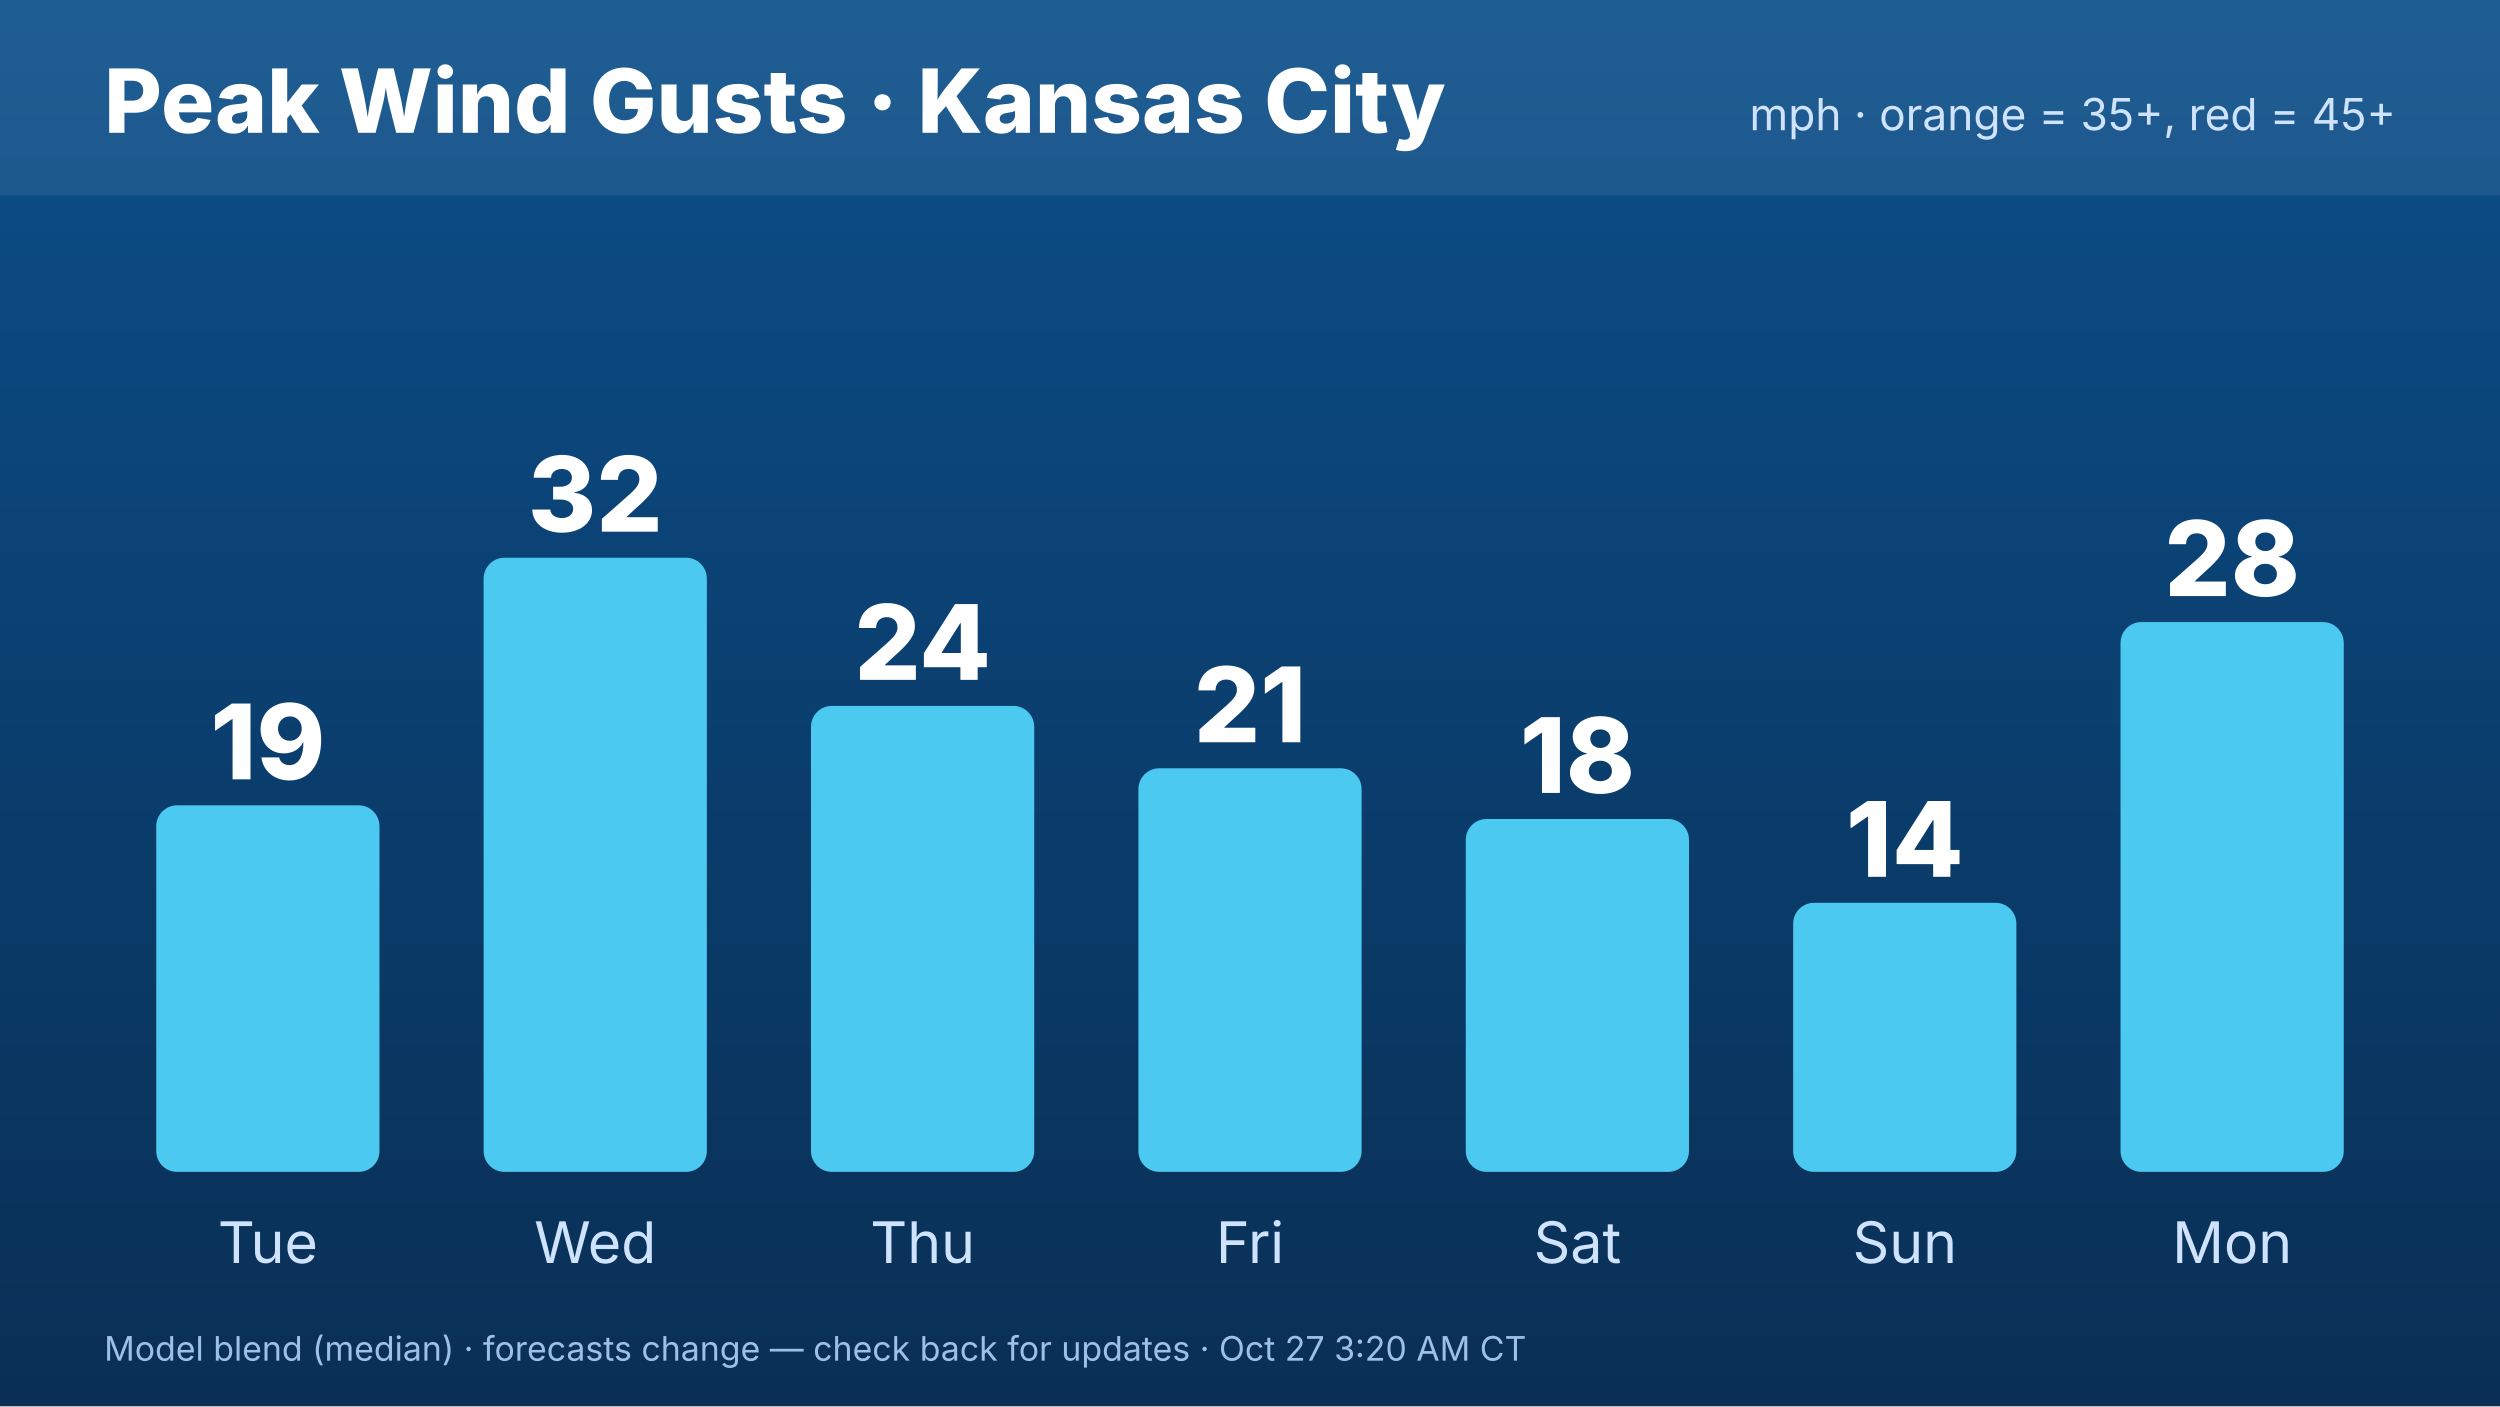
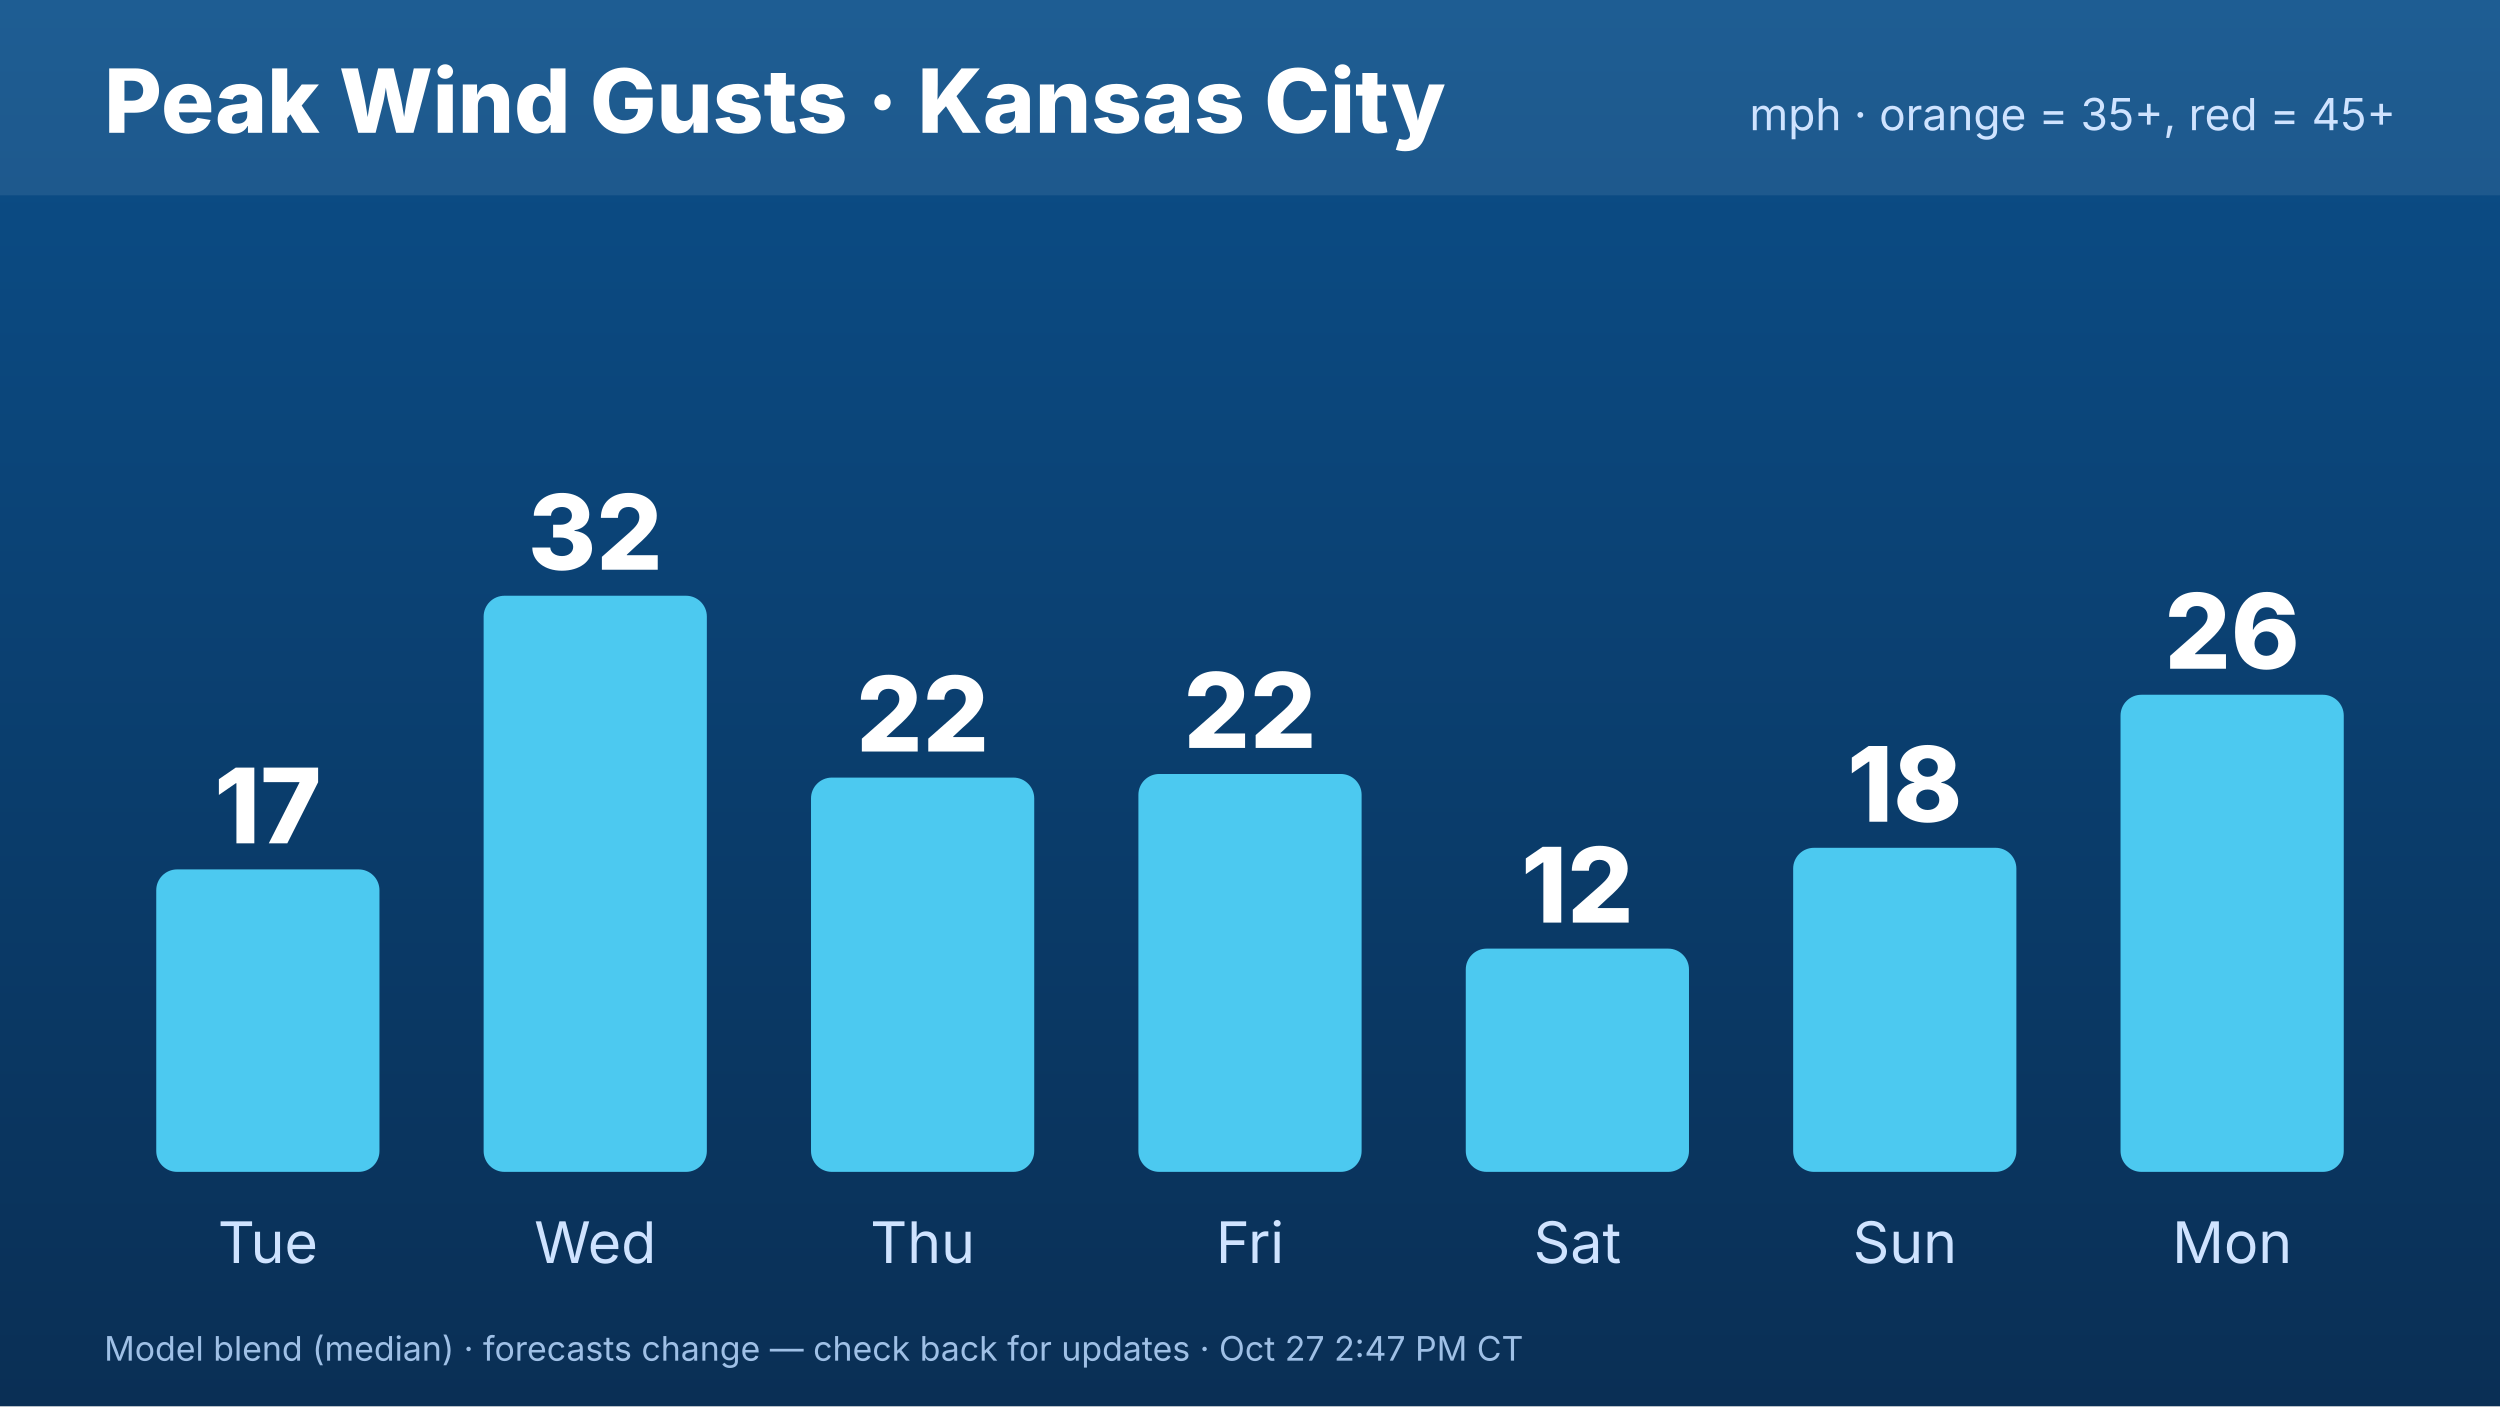
<svg xmlns="http://www.w3.org/2000/svg" width="1920" height="1080" viewBox="0 0 1920 1080" font-family="Inter,Helvetica,Arial,sans-serif">
  <defs>
    <linearGradient id="bg" x1="0" y1="0" x2="0" y2="1">
      <stop offset="0" stop-color="#0b4f8a" />
      <stop offset="1" stop-color="#0a2f55" />
    </linearGradient>
  </defs>
  <rect width="1920" height="1080" fill="url(#bg)" />
  <rect x="0" y="0" width="1920" height="150" fill="#ffffff" opacity=".08" />
  <text x="80" y="102" font-size="68" font-weight="800" fill="#fff">Peak Wind Gusts · Kansas City</text>
  <text x="1840" y="100" font-size="34" fill="#cfe3ff" text-anchor="end">mph · orange = 35+, red = 45+</text>
-   <rect x="120.0" y="618.503" width="171.429" height="281.497" rx="16" fill="#4cc9f0" />
-   <text x="205.714" y="598.503" font-size="80" font-weight="800" fill="#fff" text-anchor="middle">19</text>
+   <rect x="120.0" y="667.704" width="171.429" height="232.296" rx="16" fill="#4cc9f0" />
+   <text x="205.714" y="647.704" font-size="80" font-weight="800" fill="#fff" text-anchor="middle">17</text>
  <text x="205.714" y="970" font-size="44" fill="#cfe3ff" text-anchor="middle">Tue</text>
-   <rect x="371.429" y="428.342" width="171.429" height="471.658" rx="16" fill="#4cc9f0" />
-   <text x="457.143" y="408.342" font-size="80" font-weight="800" fill="#fff" text-anchor="middle">32</text>
+   <rect x="371.429" y="457.531" width="171.429" height="442.469" rx="16" fill="#4cc9f0" />
+   <text x="457.143" y="437.531" font-size="80" font-weight="800" fill="#fff" text-anchor="middle">32</text>
  <text x="457.143" y="970" font-size="44" fill="#cfe3ff" text-anchor="middle">Wed</text>
-   <rect x="622.857" y="542.139" width="171.429" height="357.861" rx="16" fill="#4cc9f0" />
-   <text x="708.571" y="522.139" font-size="80" font-weight="800" fill="#fff" text-anchor="middle">24</text>
+   <rect x="622.857" y="597.185" width="171.429" height="302.815" rx="16" fill="#4cc9f0" />
+   <text x="708.571" y="577.185" font-size="80" font-weight="800" fill="#fff" text-anchor="middle">22</text>
  <text x="708.571" y="970" font-size="44" fill="#cfe3ff" text-anchor="middle">Thu</text>
-   <rect x="874.286" y="590.053" width="171.429" height="309.947" rx="16" fill="#4cc9f0" />
-   <text x="960" y="570.053" font-size="80" font-weight="800" fill="#fff" text-anchor="middle">21</text>
+   <rect x="874.286" y="594.42" width="171.429" height="305.58" rx="16" fill="#4cc9f0" />
+   <text x="960" y="574.42" font-size="80" font-weight="800" fill="#fff" text-anchor="middle">22</text>
  <text x="960" y="970" font-size="44" fill="#cfe3ff" text-anchor="middle">Fri</text>
-   <rect x="1125.714" y="628.984" width="171.429" height="271.016" rx="16" fill="#4cc9f0" />
-   <text x="1211.429" y="608.984" font-size="80" font-weight="800" fill="#fff" text-anchor="middle">18</text>
+   <rect x="1125.714" y="728.543" width="171.429" height="171.457" rx="16" fill="#4cc9f0" />
+   <text x="1211.429" y="708.543" font-size="80" font-weight="800" fill="#fff" text-anchor="middle">12</text>
  <text x="1211.429" y="970" font-size="44" fill="#cfe3ff" text-anchor="middle">Sat</text>
-   <rect x="1377.143" y="693.369" width="171.429" height="206.631" rx="16" fill="#4cc9f0" />
-   <text x="1462.857" y="673.369" font-size="80" font-weight="800" fill="#fff" text-anchor="middle">14</text>
+   <rect x="1377.143" y="651.111" width="171.429" height="248.889" rx="16" fill="#4cc9f0" />
+   <text x="1462.857" y="631.111" font-size="80" font-weight="800" fill="#fff" text-anchor="middle">18</text>
  <text x="1462.857" y="970" font-size="44" fill="#cfe3ff" text-anchor="middle">Sun</text>
-   <rect x="1628.571" y="477.754" width="171.429" height="422.246" rx="16" fill="#4cc9f0" />
-   <text x="1714.286" y="457.754" font-size="80" font-weight="800" fill="#fff" text-anchor="middle">28</text>
+   <rect x="1628.571" y="533.58" width="171.429" height="366.42" rx="16" fill="#4cc9f0" />
+   <text x="1714.286" y="513.58" font-size="80" font-weight="800" fill="#fff" text-anchor="middle">26</text>
  <text x="1714.286" y="970" font-size="44" fill="#cfe3ff" text-anchor="middle">Mon</text>
-   <text x="80" y="1045" font-size="26" fill="#9fc0e6">Model blend (median) · forecasts change — check back for updates · Oct 27 3:20 AM CT</text>
+   <text x="80" y="1045" font-size="26" fill="#9fc0e6">Model blend (median) · forecasts change — check back for updates · Oct 27 2:47 PM CT</text>
</svg>
